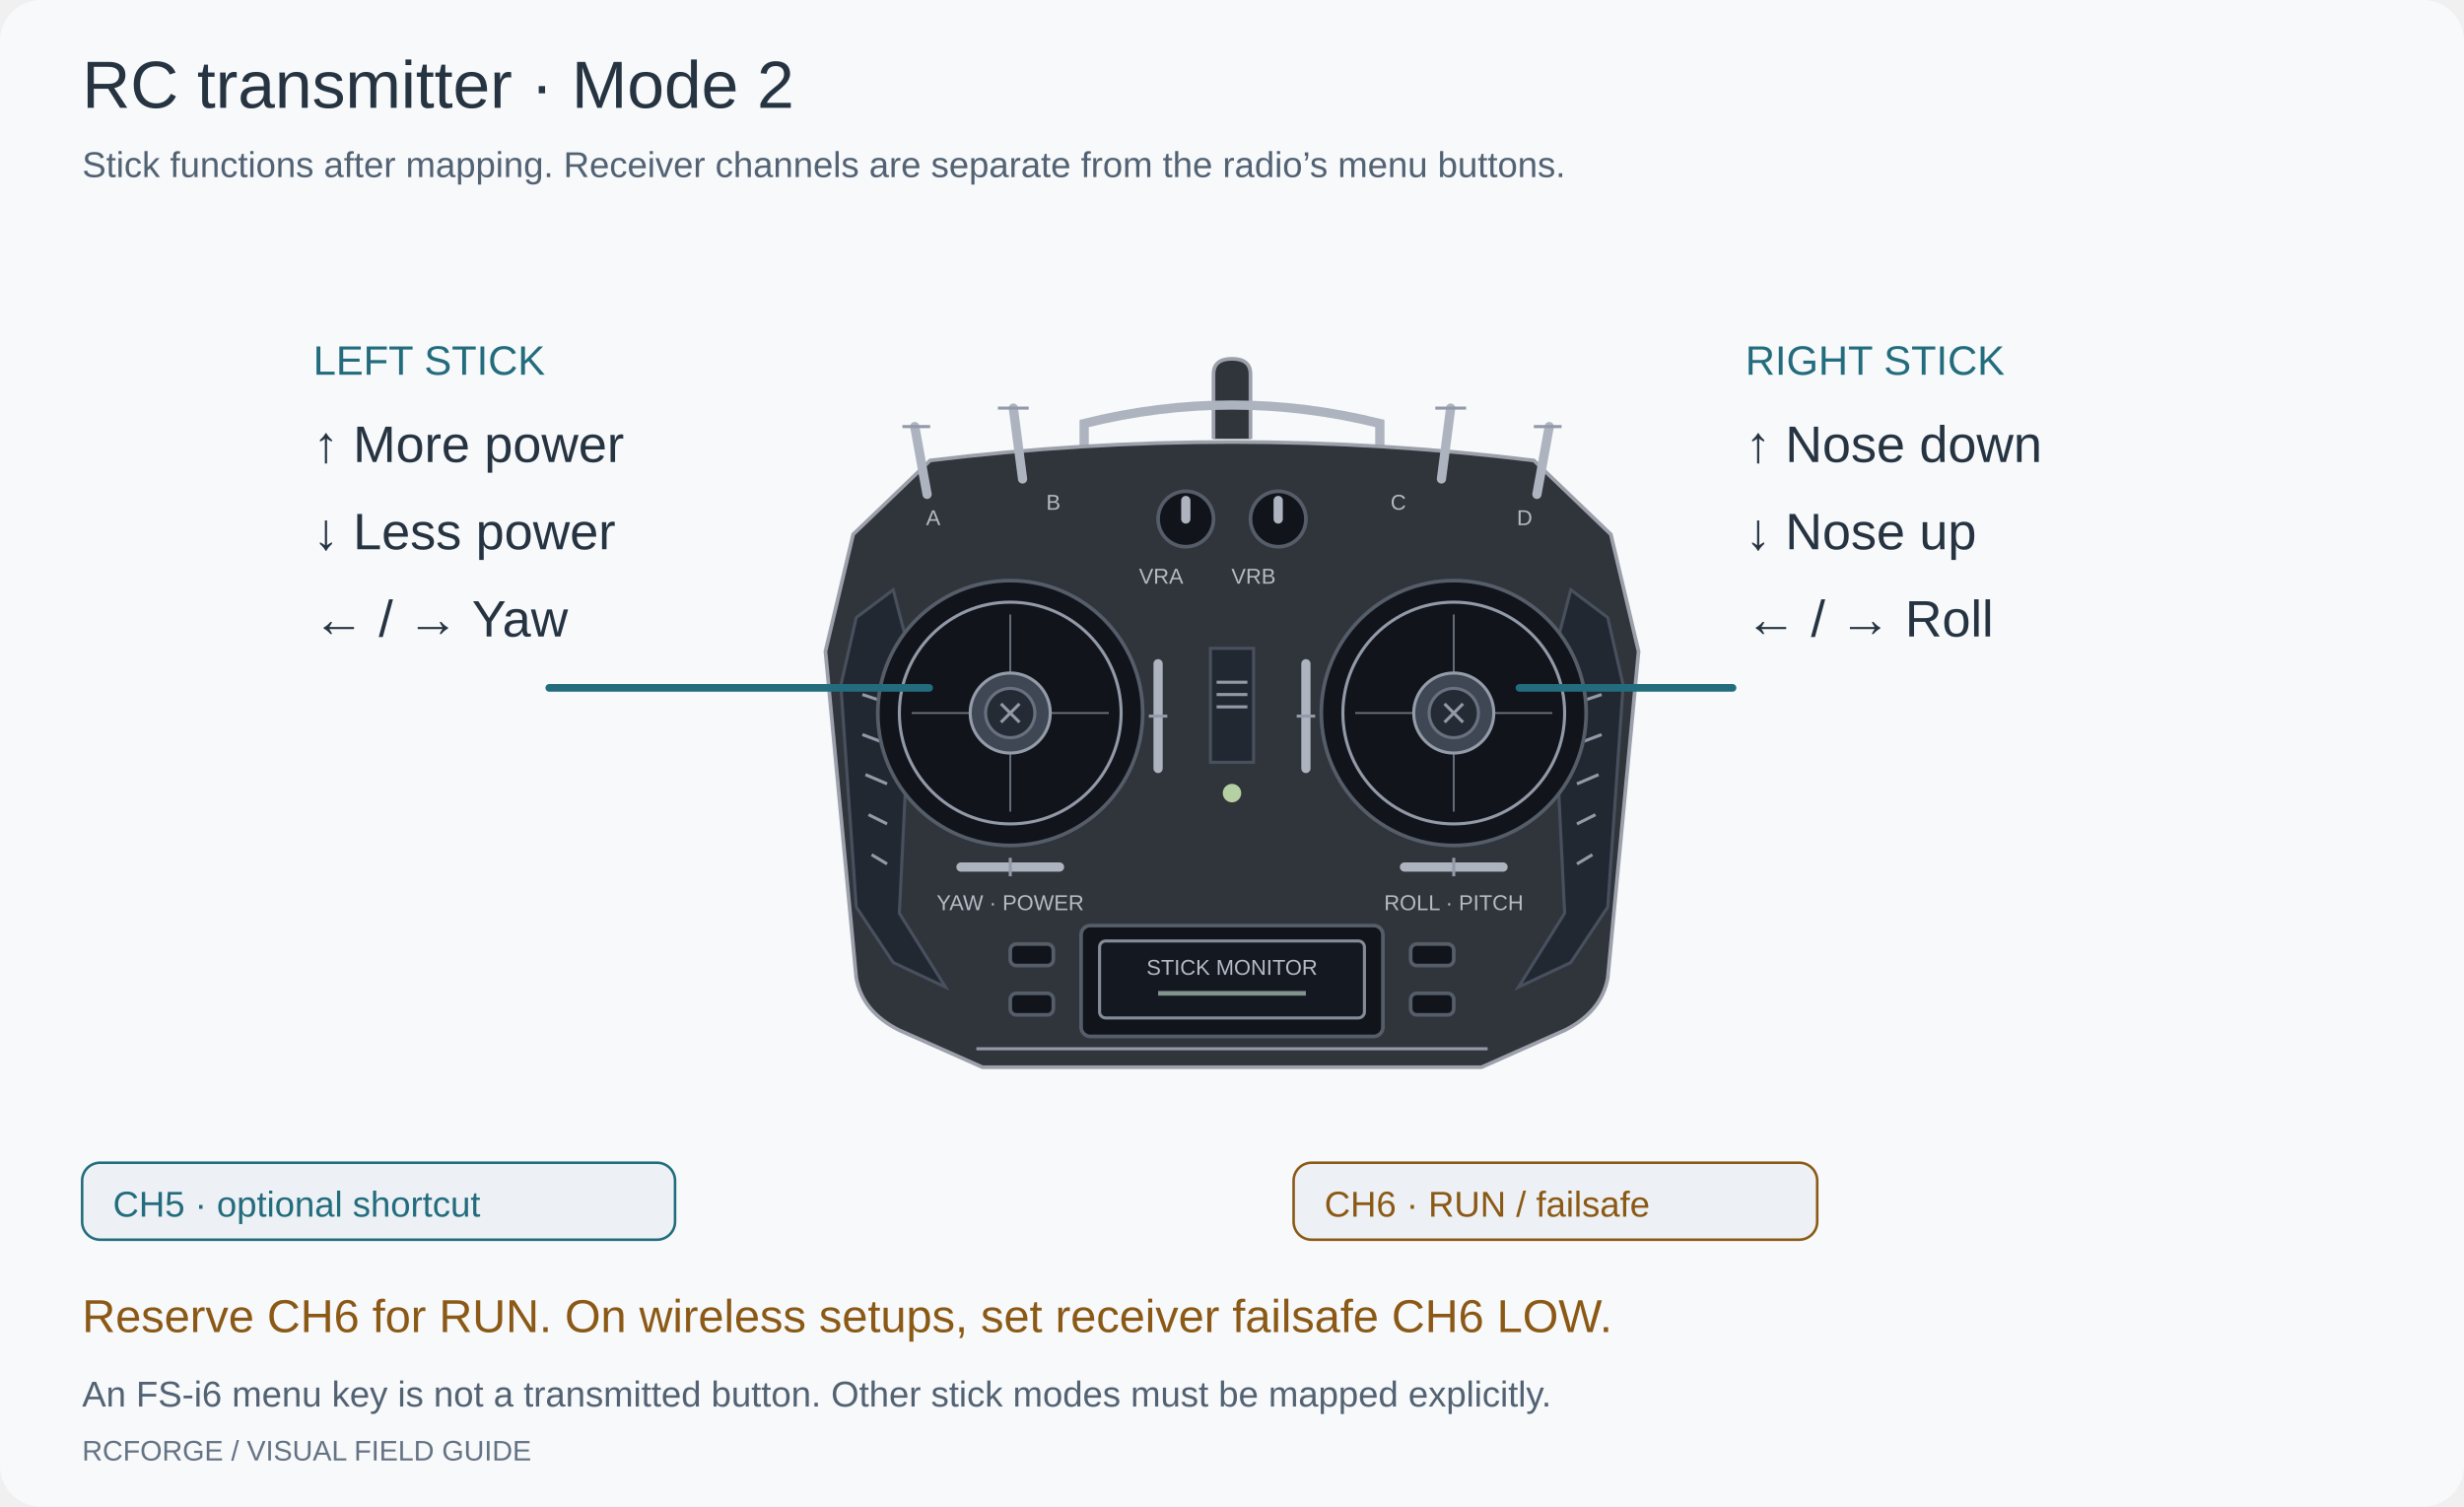
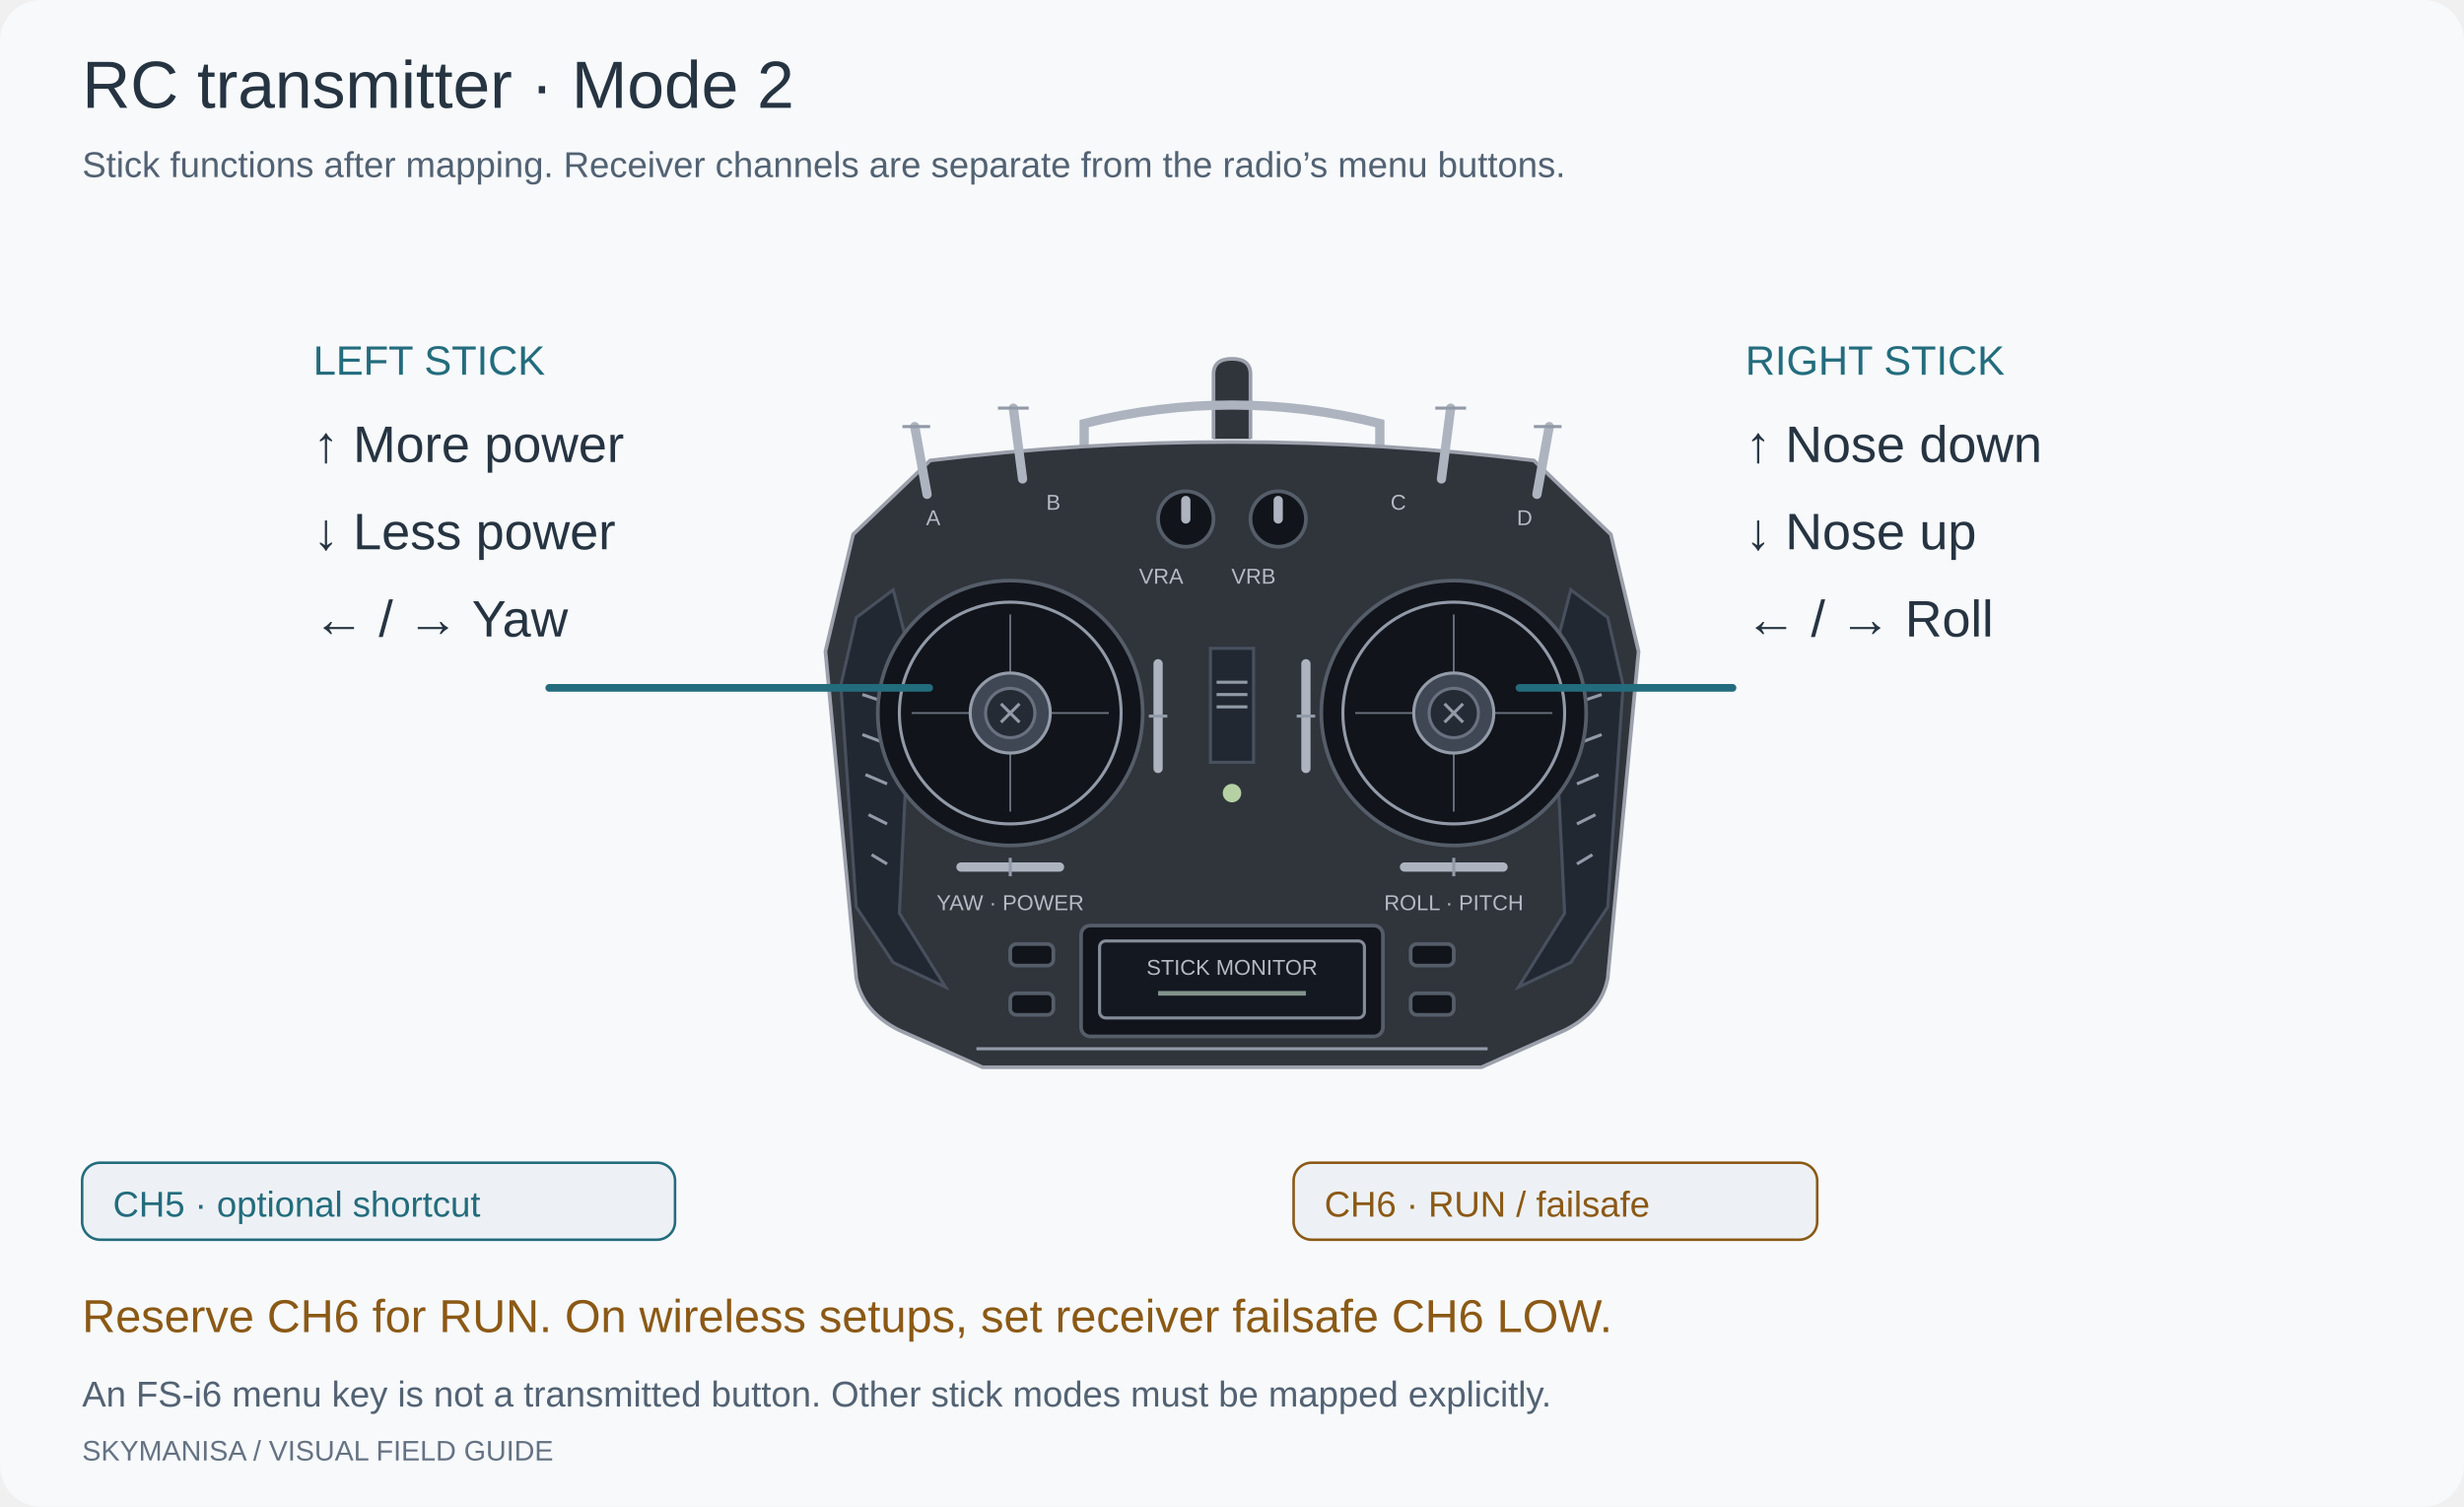
<svg xmlns="http://www.w3.org/2000/svg" width="960" height="587" viewBox="0 0 960 587" role="img" aria-labelledby="title desc">
  <defs>
    <marker id="arrow" markerWidth="9" markerHeight="9" refX="7" refY="4" orient="auto-start-reverse">
      <path d="M0 0 8 4 0 8" fill="none" stroke="#536574" stroke-width="1.5" />
    </marker>
  </defs>
  <style>text{font-family:Arial,Helvetica,sans-serif}.controller-shell{fill:#30343b;stroke:#9ba0ab;stroke-width:1.2}.controller-well{fill:#11141a;stroke:#555d69;stroke-width:1.2}.controller-thumb{fill:#404754;stroke:#949caa}.thumb-inset{fill:#252b34;stroke:#697181}.controller-grip{fill:#222832;stroke:#48505e}.controller-outline{fill:none;stroke:#adb4bf;stroke-width:3;stroke-linecap:round}.controller-detail,.thumb-center{fill:none;stroke:#929aa8;stroke-width:1}.gimbal-guide{stroke:#69717d;stroke-width:.6}.controller-screen{fill:#141921;stroke:#858c99}.screen-lines{stroke:#82928c;stroke-width:1.5}.device-led{fill:#b5d1a3}.controller-glyph{font-size:9px;fill:#f4f4f6;text-anchor:middle}.controller-channel-label{font-size:7px;fill:#b5bac4;text-anchor:middle}.controller-caption{display:none}.keyboard-body{fill:#101319;stroke:#414956}.keyboard-key rect{fill:#1b2028;stroke:#3b4350}.keyboard-key text{text-anchor:middle}.key-letter{font-size:12px;fill:#7e8795}.key-function{font-size:7.5px;fill:#e4e9f0}.mapped .key-letter{fill:#fff}.mapped.flight rect{fill:#273e49;stroke:#7fa7b9}.mapped.power rect{fill:#4b3e29;stroke:#d1b479}.mapped.session rect{fill:#354336;stroke:#8ab193}.mapped.view rect{fill:#3f364c;stroke:#ac97c6}</style>
  <rect width="960" height="587" rx="16" fill="#f7f9fb" />
  <text x="32" y="42" font-size="26" fill="#263442" text-anchor="start">RC transmitter · Mode 2</text>
  <text x="32" y="69" font-size="14" fill="#526273" text-anchor="start">Stick functions after mapping. Receiver channels are separate from the radio’s menu buttons.</text>
  <g class="controller" transform="translate(240 135) scale(1.2)">
    <g class="transmitter-face">
      <path d="M194 30V9q0-5 6-5t6 5v21" class="controller-shell" />
      <path d="M152 38V25q48-12 96 0v13" class="controller-outline" />
      <path d="M102 37q98-12 196 0l25 24 9 38-10 106q-2 11-14 17l-27 12H119l-27-12q-12-6-14-17L68 99l9-38Z" class="controller-shell" />
      <path d="m78 88 12-9 6 23-4 82 15 24-17-8-12-18-5-72Zm244 0-12-9-6 23 4 82-15 24 17-8 12-18 5-72Z" class="controller-grip" />
      <path d="M80 113l9 3m-9 10 8 3m-7 10 7 3m-6 10 6 3m-5 10 5 3M320 113l-9 3m9 10-8 3m7 10-7 3m6 10-6 3m5 10-5 3" class="controller-detail" />
      <path d="M101 48 97 26m35 17-3-23m139 23 3-23m28 28 4-22" class="controller-outline" />
      <path d="M93 26h9m22-6h10m132 0h10m22 6h9" class="controller-detail" />
      <text x="103" y="58" class="controller-channel-label">A</text>
      <text x="142" y="53" class="controller-channel-label">B</text>
      <text x="254" y="53" class="controller-channel-label">C</text>
      <text x="295" y="58" class="controller-channel-label">D</text>
      <circle cx="185" cy="56" r="9" class="controller-well" />
      <circle cx="215" cy="56" r="9" class="controller-well" />
      <path d="M185 50v6m30-6v6" class="controller-outline" />
      <text x="177" y="77" class="controller-channel-label">VRA</text>
      <text x="207" y="77" class="controller-channel-label">VRB</text>
      <g>
        <circle cx="128" cy="119" r="43" class="controller-well" />
        <circle cx="128" cy="119" r="36" class="controller-detail" />
        <path d="M96 119h64M128 87v64" class="gimbal-guide" />
        <g data-pad-stick="0" data-stick-x="128" data-stick-y="119" transform="translate(128 119)">
          <g>
            <circle r="13" class="controller-thumb" />
            <circle r="8" class="thumb-inset" />
            <path d="M-3-3 3 3M-3 3 3-3" class="controller-detail" />
          </g>
        </g>
      </g>
      <g>
        <circle cx="272" cy="119" r="43" class="controller-well" />
        <circle cx="272" cy="119" r="36" class="controller-detail" />
        <path d="M240 119h64M272 87v64" class="gimbal-guide" />
        <g data-pad-stick="1" data-stick-x="272" data-stick-y="119" transform="translate(272 119)">
          <g>
            <circle r="13" class="controller-thumb" />
            <circle r="8" class="thumb-inset" />
            <path d="M-3-3 3 3M-3 3 3-3" class="controller-detail" />
          </g>
        </g>
      </g>
      <path d="M176 103v34m48-34v34M112 169h32m112 0h32" class="controller-outline" />
      <path d="M173 120h6m42 0h6M128 166v6m144-6v6" class="controller-detail" />
      <text x="128" y="183" text-anchor="middle" class="controller-channel-label">YAW · POWER</text>
      <text x="272" y="183" text-anchor="middle" class="controller-channel-label">ROLL · PITCH</text>
      <path d="M193 98h14v37h-14Z" class="controller-grip" />
      <path d="M195 109h10m-10 4h10m-10 4h10" class="controller-detail" />
      <circle cx="200" cy="145" r="3" class="device-led" />
      <rect x="151" y="188" width="98" height="36" rx="3" class="controller-well" />
      <rect x="157" y="193" width="86" height="25" rx="2" class="controller-screen" />
      <text x="200" y="204" text-anchor="middle" class="controller-channel-label">STICK MONITOR</text>
      <path d="M176 210h48" class="screen-lines" />
      <rect x="128" y="194" width="14" height="7" rx="2" class="controller-well" />
      <rect x="128" y="210" width="14" height="7" rx="2" class="controller-well" />
      <rect x="258" y="194" width="14" height="7" rx="2" class="controller-well" />
      <rect x="258" y="210" width="14" height="7" rx="2" class="controller-well" />
      <path d="M117 228h166" class="controller-detail" />
    </g>
    <text x="200" y="251" class="controller-caption">MAPPED STICKS</text>
  </g>
  <text x="122" y="146" font-size="16" fill="#236c7d" text-anchor="start">LEFT STICK</text>
  <text x="122" y="180" font-size="20" fill="#263442" text-anchor="start">↑ More power</text>
  <text x="122" y="214" font-size="20" fill="#263442" text-anchor="start">↓ Less power</text>
  <text x="122" y="248" font-size="20" fill="#263442" text-anchor="start">← / → Yaw</text>
  <path d="M214 268h148" fill="none" stroke="#236c7d" stroke-width="3" stroke-linecap="round" stroke-linejoin="round" />
  <text x="680" y="146" font-size="16" fill="#236c7d" text-anchor="start">RIGHT STICK</text>
  <text x="680" y="180" font-size="20" fill="#263442" text-anchor="start">↑ Nose down</text>
  <text x="680" y="214" font-size="20" fill="#263442" text-anchor="start">↓ Nose up</text>
  <text x="680" y="248" font-size="20" fill="#263442" text-anchor="start">← / → Roll</text>
  <path d="M675 268H592" fill="none" stroke="#236c7d" stroke-width="3" stroke-linecap="round" stroke-linejoin="round" />
  <rect x="32" y="453" width="231" height="30" rx="7" fill="#edf1f5" stroke="#236c7d" />
  <text x="44" y="474" font-size="14" fill="#236c7d" text-anchor="start">CH5 · optional shortcut</text>
  <rect x="504" y="453" width="204" height="30" rx="7" fill="#edf1f5" stroke="#8b5915" />
  <text x="516" y="474" font-size="14" fill="#8b5915" text-anchor="start">CH6 · RUN / failsafe</text>
  <text x="32" y="519" font-size="18" fill="#8b5915" text-anchor="start">Reserve CH6 for RUN. On wireless setups, set receiver failsafe CH6 LOW.</text>
  <text x="32" y="548" font-size="14" fill="#526273" text-anchor="start">An FS-i6 menu key is not a transmitted button. Other stick modes must be mapped explicitly.</text>
-   <text x="32" y="569" font-size="11" fill="#647283" text-anchor="start">RCFORGE  /  VISUAL FIELD GUIDE</text>
+   <text x="32" y="569" font-size="11" fill="#647283" text-anchor="start">SKYMANISA  /  VISUAL FIELD GUIDE</text>
  <style>.keyboard-body{fill:#e5ebf0;stroke:#8c9bab}.keyboard-key rect{fill:#f8fafb;stroke:#c2cbd5}.key-letter{fill:#607182}.key-function,.mapped .key-letter{fill:#263442}.mapped.flight rect{fill:#dbeaf0;stroke:#547f91}.mapped.power rect{fill:#f6ecd8;stroke:#987032}.mapped.session rect{fill:#e2ecdf;stroke:#64865e}.mapped.view rect{fill:#ebe4f3;stroke:#8b74a4}</style>
</svg>
